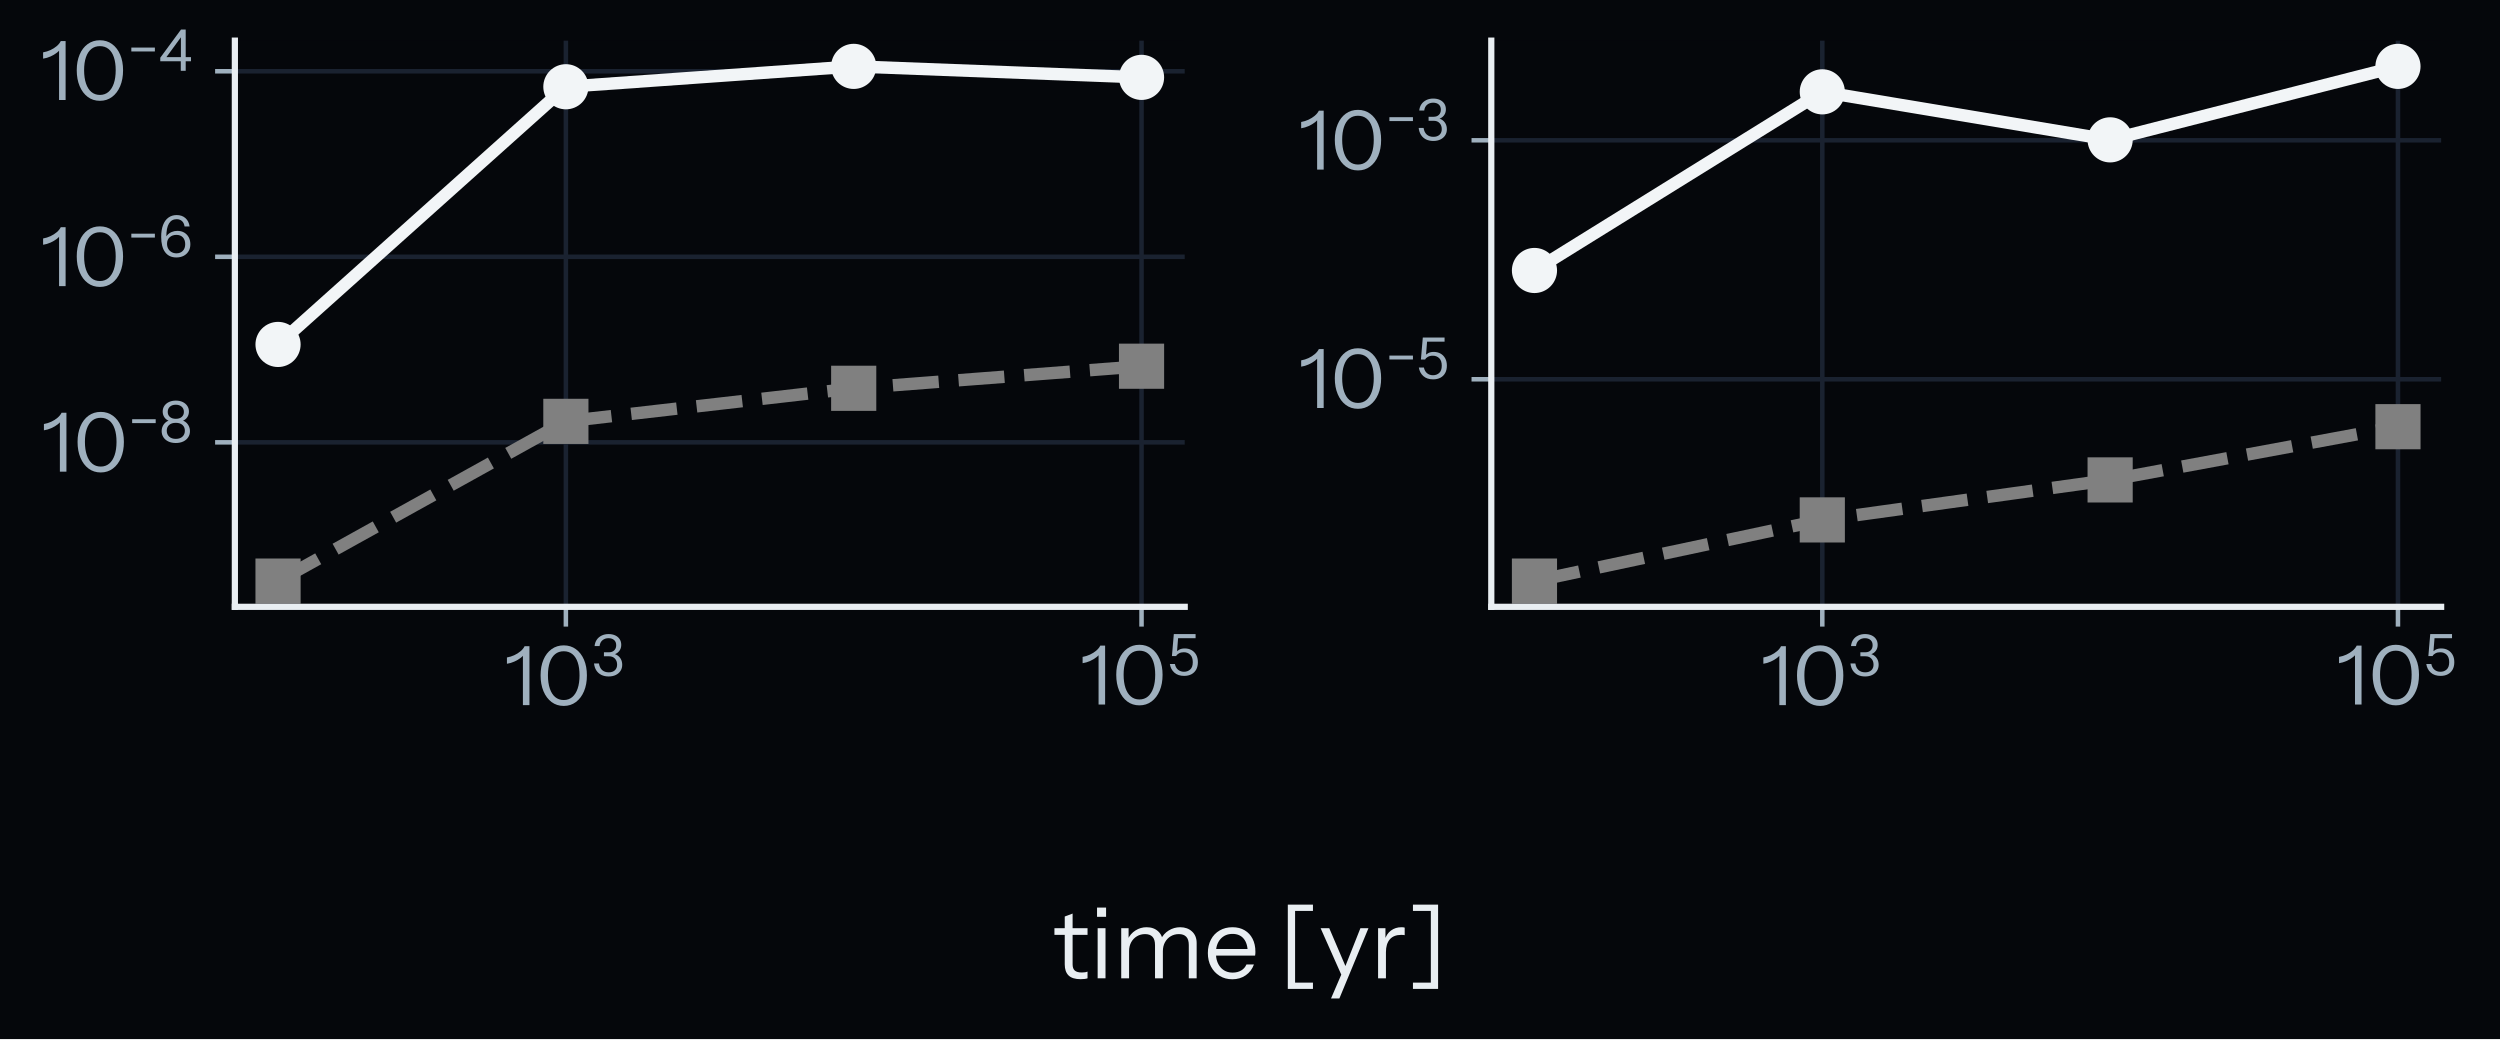
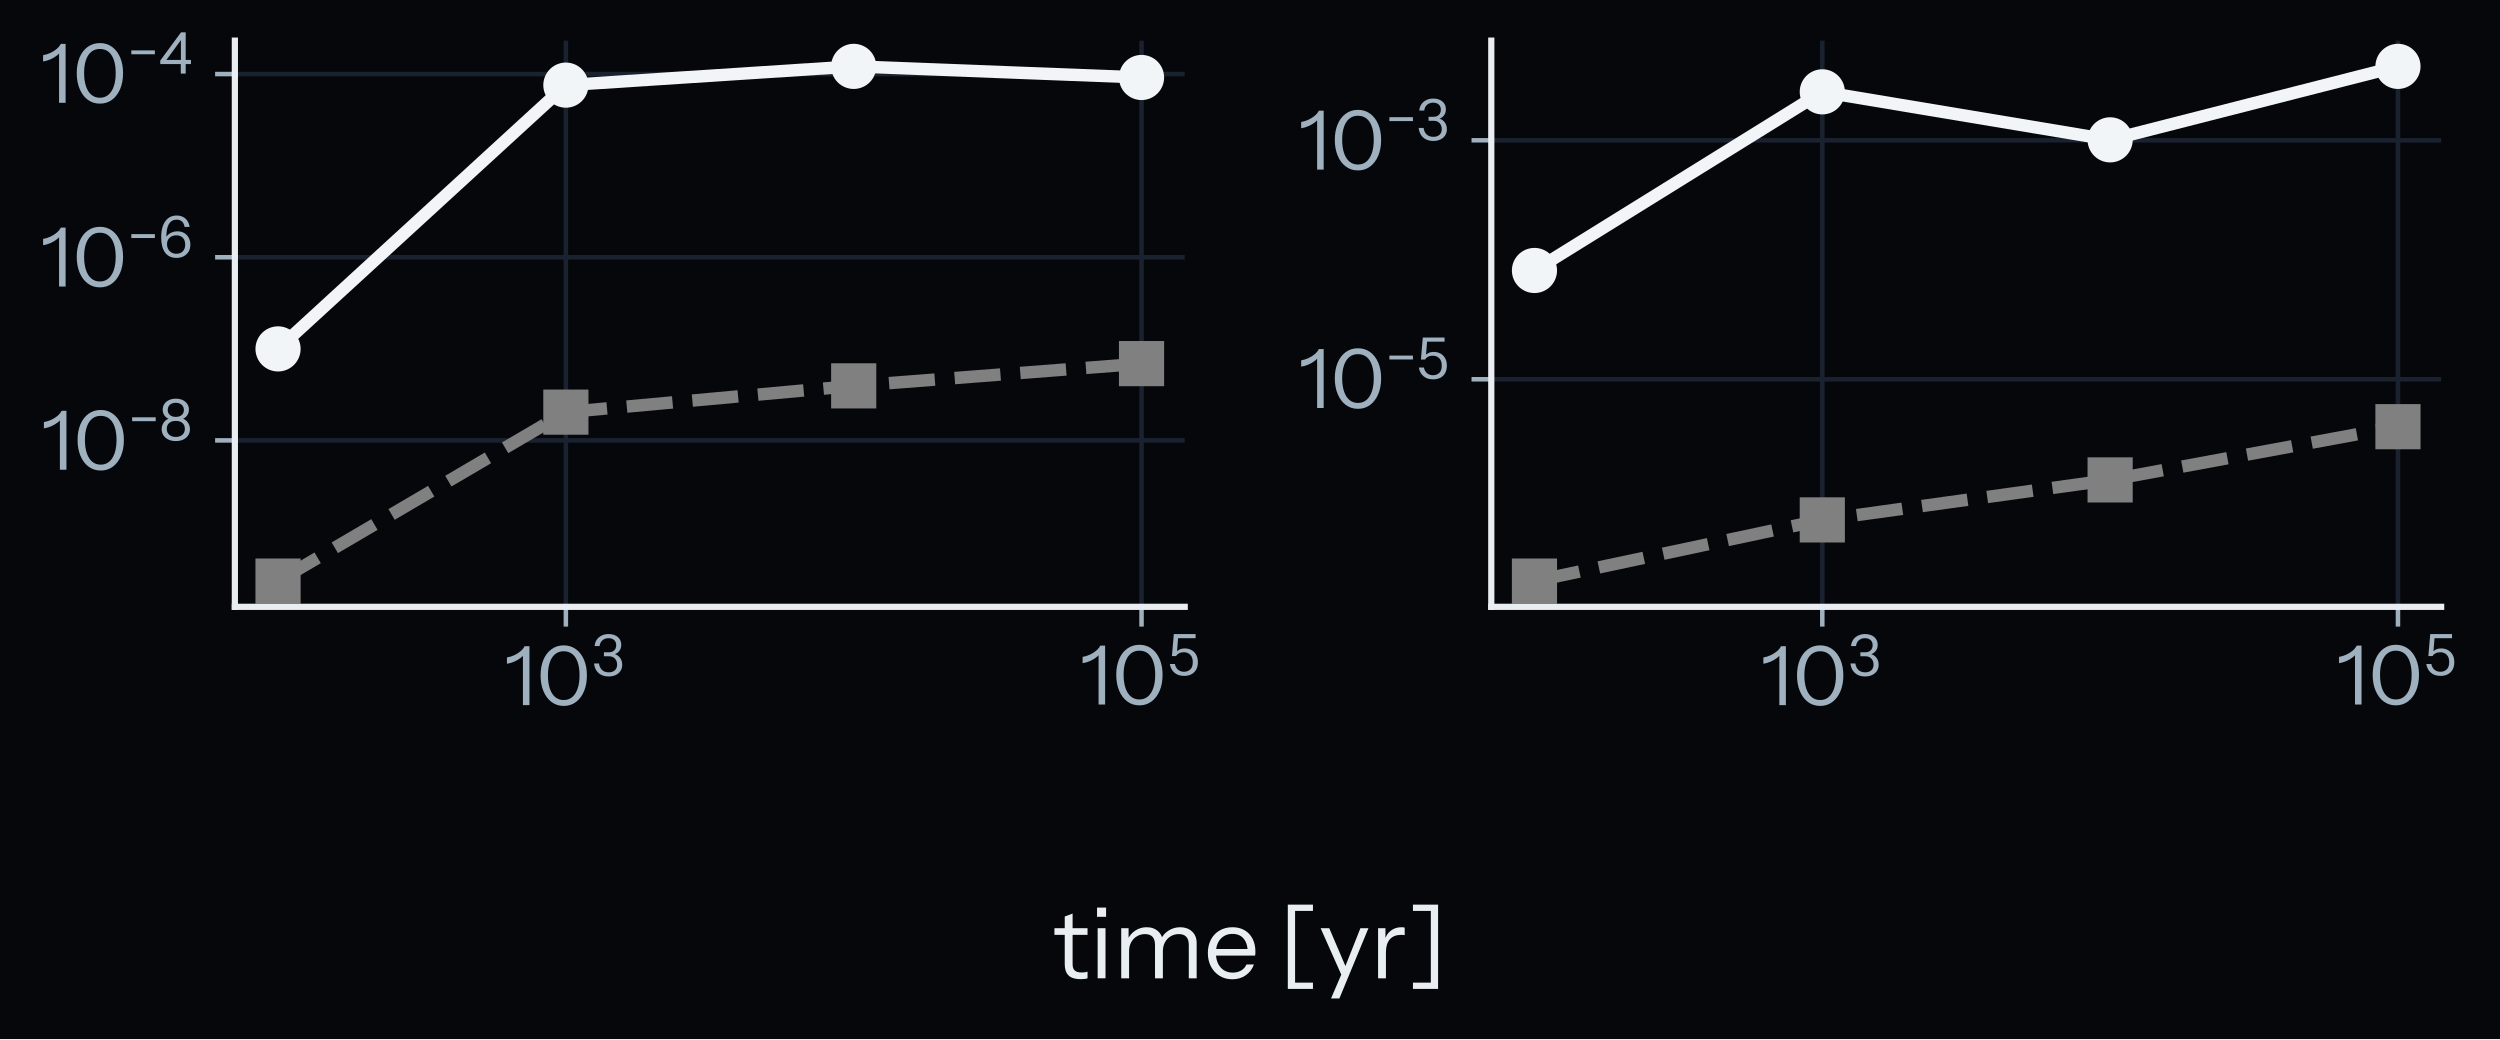
<svg xmlns="http://www.w3.org/2000/svg" xmlns:xlink="http://www.w3.org/1999/xlink" width="442.863pt" height="184.068pt" viewBox="0 0 442.863 184.068" version="1.1">
  <defs>
    <style type="text/css">*{stroke-linejoin: round; stroke-linecap: butt}</style>
  </defs>
  <g id="figure_1">
    <g id="patch_1">
      <path d="M 0 184.068  L 442.863 184.068  L 442.863 0  L 0 0  z " style="fill: #05070b" />
    </g>
    <g id="axes_1">
      <g id="patch_2">
        <path d="M 41.605 107.496  L 209.866 107.496  L 209.866 7.2  L 41.605 7.2  z " style="fill: #05070b" />
      </g>
      <g id="matplotlib.axis_1">
        <g id="xtick_1">
          <g id="line2d_1">
            <path d="M 100.242 107.496  L 100.242 7.2  " clip-path="url(#pf0ecea7cf2)" style="fill: none; stroke: #1a2230; stroke-width: 0.8; stroke-linecap: square" />
          </g>
          <g id="line2d_2">
            <defs>
              <path id="m2e974000b8" d="M 0 0  L 0 3.5  " style="stroke: #9fb0be; stroke-width: 0.8" />
            </defs>
            <g>
              <use xlink:href="#m2e974000b8" x="100.242" y="107.496" style="fill: #9fb0be; stroke: #9fb0be; stroke-width: 0.8" />
            </g>
          </g>
          <g id="text_1">
            <g style="fill: #9fb0be" transform="translate(89.36657 124.9364) scale(0.145 -0.145)">
              <defs>
                <path id="InstrumentSans-Regular-31" d="M 1440 0  L 1440 4083  L 1574 4051  Q 1498 3878 1280 3705  Q 1062 3533 777 3405  Q 493 3277 192 3232  L 192 3725  Q 493 3776 768 3904  Q 1043 4032 1257 4214  Q 1472 4397 1574 4608  L 1952 4608  L 1952 0  L 1440 0  z " transform="scale(0.015625)" />
                <path id="InstrumentSans-Regular-30" d="M 2131 -64  Q 1587 -64 1180 240  Q 774 544 547 1085  Q 320 1626 320 2323  Q 320 3021 544 3549  Q 768 4077 1177 4374  Q 1587 4672 2131 4672  Q 2675 4672 3081 4374  Q 3488 4077 3715 3549  Q 3942 3021 3942 2323  Q 3942 1619 3715 1081  Q 3488 544 3081 240  Q 2675 -64 2131 -64  z M 2131 397  Q 2522 397 2797 630  Q 3072 864 3219 1296  Q 3366 1728 3366 2330  Q 3366 2925 3222 3347  Q 3078 3770 2803 3990  Q 2528 4211 2131 4211  Q 1734 4211 1459 3987  Q 1184 3763 1040 3344  Q 896 2925 896 2330  Q 896 1728 1043 1293  Q 1190 858 1465 627  Q 1741 397 2131 397  z " transform="scale(0.015625)" />
                <path id="InstrumentSans-Regular-33" d="M 1894 -64  Q 1434 -64 1085 105  Q 736 275 521 601  Q 307 928 256 1389  L 806 1389  Q 877 909 1158 653  Q 1440 397 1901 397  Q 2336 397 2585 627  Q 2835 858 2835 1254  Q 2835 1670 2592 1929  Q 2349 2189 1939 2189  L 1363 2189  L 1363 2637  L 1920 2637  Q 2291 2637 2512 2851  Q 2733 3066 2733 3424  Q 2733 3802 2499 4006  Q 2266 4211 1869 4211  Q 1478 4211 1203 3984  Q 928 3757 877 3334  L 320 3334  Q 358 3744 563 4041  Q 768 4339 1110 4505  Q 1453 4672 1882 4672  Q 2298 4672 2618 4525  Q 2938 4378 3117 4106  Q 3296 3834 3296 3469  Q 3296 3142 3149 2892  Q 3002 2643 2749 2502  Q 2496 2362 2170 2362  L 2131 2496  Q 2522 2496 2806 2333  Q 3091 2170 3248 1888  Q 3405 1606 3405 1235  Q 3405 851 3213 556  Q 3021 262 2681 99  Q 2342 -64 1894 -64  z " transform="scale(0.015625)" />
              </defs>
              <use xlink:href="#InstrumentSans-Regular-31" transform="translate(0 0.2)" />
              <use xlink:href="#InstrumentSans-Regular-30" transform="translate(39.09999 0.2)" />
              <use xlink:href="#InstrumentSans-Regular-33" transform="translate(106.5925 35.9) scale(0.7)" />
            </g>
          </g>
        </g>
        <g id="xtick_2">
          <g id="line2d_3">
            <path d="M 202.218 107.496  L 202.218 7.2  " clip-path="url(#pf0ecea7cf2)" style="fill: none; stroke: #1a2230; stroke-width: 0.8; stroke-linecap: square" />
          </g>
          <g id="line2d_4">
            <g>
              <use xlink:href="#m2e974000b8" x="202.218" y="107.496" style="fill: #9fb0be; stroke: #9fb0be; stroke-width: 0.8" />
            </g>
          </g>
          <g id="text_2">
            <g style="fill: #9fb0be" transform="translate(191.3432 124.9364) scale(0.145 -0.145)">
              <defs>
                <path id="InstrumentSans-Regular-35" d="M 1869 -64  Q 1184 -64 774 304  Q 365 672 275 1261  L 838 1261  Q 922 845 1194 621  Q 1466 397 1856 397  Q 2266 397 2550 653  Q 2835 909 2835 1466  Q 2835 2022 2550 2300  Q 2266 2579 1830 2579  Q 1517 2579 1286 2451  Q 1056 2323 979 2150  L 506 2150  L 717 4608  L 3149 4608  L 3149 4147  L 1030 4147  L 1210 4339  L 1062 2483  L 941 2528  Q 1056 2720 1312 2861  Q 1568 3002 1939 3002  Q 2368 3002 2697 2816  Q 3027 2630 3216 2288  Q 3405 1946 3405 1466  Q 3405 986 3216 643  Q 3027 301 2684 118  Q 2342 -64 1869 -64  z " transform="scale(0.015625)" />
              </defs>
              <use xlink:href="#InstrumentSans-Regular-31" transform="translate(0 0.9)" />
              <use xlink:href="#InstrumentSans-Regular-30" transform="translate(39.09999 0.9)" />
              <use xlink:href="#InstrumentSans-Regular-35" transform="translate(106.5925 36.6) scale(0.7)" />
            </g>
          </g>
        </g>
      </g>
      <g id="matplotlib.axis_2">
        <g id="ytick_1">
          <g id="line2d_5">
-             <path d="M 41.605 78.359  L 209.866 78.359  " clip-path="url(#pf0ecea7cf2)" style="fill: none; stroke: #1a2230; stroke-width: 0.8; stroke-linecap: square" />
+             <path d="M 41.605 78.018  L 209.866 78.018  " clip-path="url(#pf0ecea7cf2)" style="fill: none; stroke: #1a2230; stroke-width: 0.8; stroke-linecap: square" />
          </g>
          <g id="line2d_6">
            <defs>
              <path id="m2f46859ac6" d="M 0 0  L -3.5 0  " style="stroke: #9fb0be; stroke-width: 0.8" />
            </defs>
            <g>
-               <use xlink:href="#m2f46859ac6" x="41.605" y="78.359" style="fill: #9fb0be; stroke: #9fb0be; stroke-width: 0.8" />
+               <use xlink:href="#m2f46859ac6" x="41.605" y="78.018" style="fill: #9fb0be; stroke: #9fb0be; stroke-width: 0.8" />
            </g>
          </g>
          <g id="text_3">
-             <g style="fill: #9fb0be" transform="translate(7.345 83.5792) scale(0.145 -0.145)">
+             <g style="fill: #9fb0be" transform="translate(7.345 83.23774) scale(0.145 -0.145)">
              <defs>
                <path id="InstrumentSans-Regular-2212" d="M 384 2157  L 384 2592  L 3014 2592  L 3014 2157  L 384 2157  z " transform="scale(0.015625)" />
                <path id="InstrumentSans-Regular-38" d="M 1862 -64  Q 1376 -64 1021 109  Q 666 282 474 582  Q 282 883 282 1254  Q 282 1600 435 1881  Q 589 2163 848 2329  Q 1107 2496 1421 2496  L 1434 2362  Q 1139 2362 902 2506  Q 666 2650 531 2899  Q 397 3149 397 3450  Q 397 3808 582 4083  Q 768 4358 1101 4515  Q 1434 4672 1869 4672  Q 2304 4672 2630 4515  Q 2957 4358 3142 4083  Q 3328 3808 3328 3456  Q 3328 3149 3193 2902  Q 3059 2656 2822 2509  Q 2586 2362 2285 2362  L 2304 2496  Q 2624 2496 2880 2329  Q 3136 2163 3289 1881  Q 3443 1600 3443 1254  Q 3443 883 3251 582  Q 3059 282 2704 109  Q 2349 -64 1862 -64  z M 1862 397  Q 2330 397 2602 646  Q 2874 896 2874 1306  Q 2874 1715 2605 1952  Q 2336 2189 1862 2189  Q 1389 2189 1120 1952  Q 851 1715 851 1306  Q 851 896 1123 646  Q 1395 397 1862 397  z M 1862 2637  Q 2285 2637 2525 2848  Q 2765 3059 2765 3411  Q 2765 3776 2515 3993  Q 2266 4211 1862 4211  Q 1453 4211 1206 3993  Q 960 3776 960 3411  Q 960 3059 1203 2848  Q 1446 2637 1862 2637  z " transform="scale(0.015625)" />
              </defs>
              <use xlink:href="#InstrumentSans-Regular-31" transform="translate(0 0.2)" />
              <use xlink:href="#InstrumentSans-Regular-30" transform="translate(39.09999 0.2)" />
              <use xlink:href="#InstrumentSans-Regular-2212" transform="translate(106.5925 35.9) scale(0.7)" />
              <use xlink:href="#InstrumentSans-Regular-38" transform="translate(143.7625 35.9) scale(0.7)" />
            </g>
          </g>
        </g>
        <g id="ytick_2">
          <g id="line2d_7">
-             <path d="M 41.605 45.492  L 209.866 45.492  " clip-path="url(#pf0ecea7cf2)" style="fill: none; stroke: #1a2230; stroke-width: 0.8; stroke-linecap: square" />
+             <path d="M 41.605 45.571  L 209.866 45.571  " clip-path="url(#pf0ecea7cf2)" style="fill: none; stroke: #1a2230; stroke-width: 0.8; stroke-linecap: square" />
          </g>
          <g id="line2d_8">
            <g>
-               <use xlink:href="#m2f46859ac6" x="41.605" y="45.492" style="fill: #9fb0be; stroke: #9fb0be; stroke-width: 0.8" />
+               <use xlink:href="#m2f46859ac6" x="41.605" y="45.571" style="fill: #9fb0be; stroke: #9fb0be; stroke-width: 0.8" />
            </g>
          </g>
          <g id="text_4">
-             <g style="fill: #9fb0be" transform="translate(7.2 50.71192) scale(0.145 -0.145)">
+             <g style="fill: #9fb0be" transform="translate(7.2 50.791) scale(0.145 -0.145)">
              <defs>
                <path id="InstrumentSans-Regular-36" d="M 2010 -64  Q 1197 -64 758 528  Q 320 1120 320 2240  Q 320 3014 528 3558  Q 736 4102 1126 4387  Q 1517 4672 2054 4672  Q 2643 4672 3027 4333  Q 3411 3994 3494 3398  L 2931 3398  Q 2874 3795 2640 4003  Q 2406 4211 2048 4211  Q 1478 4211 1187 3724  Q 896 3238 896 2266  L 896 1850  L 749 1907  Q 806 2208 1004 2432  Q 1203 2656 1497 2781  Q 1792 2906 2131 2906  Q 2566 2906 2889 2717  Q 3213 2528 3395 2192  Q 3578 1856 3578 1408  Q 3578 966 3379 633  Q 3181 301 2829 118  Q 2477 -64 2010 -64  z M 2029 397  Q 2464 397 2733 672  Q 3002 947 3002 1414  Q 3002 1901 2742 2179  Q 2483 2458 2016 2458  Q 1568 2458 1270 2195  Q 973 1933 973 1472  Q 973 1152 1110 909  Q 1248 666 1488 531  Q 1728 397 2029 397  z " transform="scale(0.015625)" />
              </defs>
              <use xlink:href="#InstrumentSans-Regular-31" transform="translate(0 0.2)" />
              <use xlink:href="#InstrumentSans-Regular-30" transform="translate(39.09999 0.2)" />
              <use xlink:href="#InstrumentSans-Regular-2212" transform="translate(106.5925 35.9) scale(0.7)" />
              <use xlink:href="#InstrumentSans-Regular-36" transform="translate(143.7625 35.9) scale(0.7)" />
            </g>
          </g>
        </g>
        <g id="ytick_3">
          <g id="line2d_9">
-             <path d="M 41.605 12.625  L 209.866 12.625  " clip-path="url(#pf0ecea7cf2)" style="fill: none; stroke: #1a2230; stroke-width: 0.8; stroke-linecap: square" />
+             <path d="M 41.605 13.124  L 209.866 13.124  " clip-path="url(#pf0ecea7cf2)" style="fill: none; stroke: #1a2230; stroke-width: 0.8; stroke-linecap: square" />
          </g>
          <g id="line2d_10">
            <g>
-               <use xlink:href="#m2f46859ac6" x="41.605" y="12.625" style="fill: #9fb0be; stroke: #9fb0be; stroke-width: 0.8" />
+               <use xlink:href="#m2f46859ac6" x="41.605" y="13.124" style="fill: #9fb0be; stroke: #9fb0be; stroke-width: 0.8" />
            </g>
          </g>
          <g id="text_5">
-             <g style="fill: #9fb0be" transform="translate(7.2 17.84464) scale(0.145 -0.145)">
+             <g style="fill: #9fb0be" transform="translate(7.2 18.34427) scale(0.145 -0.145)">
              <defs>
                <path id="InstrumentSans-Regular-34" d="M 2509 0  L 2509 1216  L 2522 1344  L 2522 3974  L 2694 3974  L 749 1312  L 576 1523  L 3648 1523  L 3648 1062  L 218 1062  L 218 1459  L 2534 4608  L 3059 4608  L 3059 0  L 2509 0  z " transform="scale(0.015625)" />
              </defs>
              <use xlink:href="#InstrumentSans-Regular-31" transform="translate(0 0.9)" />
              <use xlink:href="#InstrumentSans-Regular-30" transform="translate(39.09999 0.9)" />
              <use xlink:href="#InstrumentSans-Regular-2212" transform="translate(106.5925 36.6) scale(0.7)" />
              <use xlink:href="#InstrumentSans-Regular-34" transform="translate(143.7625 36.6) scale(0.7)" />
            </g>
          </g>
        </g>
      </g>
      <g id="line2d_11">
-         <path d="M 49.253 61.017  L 100.242 15.368  L 151.23 11.759  L 202.218 13.706  " clip-path="url(#pf0ecea7cf2)" style="fill: none; stroke: #f2f5f7; stroke-width: 2.2; stroke-linecap: square" />
+         <path d="M 49.253 61.807  L 100.242 15.081  L 151.23 11.759  L 202.218 13.726  " clip-path="url(#pf0ecea7cf2)" style="fill: none; stroke: #f2f5f7; stroke-width: 2.2; stroke-linecap: square" />
        <defs>
          <path id="m25a5a5b916" d="M 0 3.5  C 0.928 3.5 1.819 3.131 2.475 2.475  C 3.131 1.819 3.5 0.928 3.5 0  C 3.5 -0.928 3.131 -1.819 2.475 -2.475  C 1.819 -3.131 0.928 -3.5 0 -3.5  C -0.928 -3.5 -1.819 -3.131 -2.475 -2.475  C -3.131 -1.819 -3.5 -0.928 -3.5 0  C -3.5 0.928 -3.131 1.819 -2.475 2.475  C -1.819 3.131 -0.928 3.5 0 3.5  z " style="stroke: #f2f5f7" />
        </defs>
        <g clip-path="url(#pf0ecea7cf2)">
-           <use xlink:href="#m25a5a5b916" x="49.253" y="61.017" style="fill: #f2f5f7; stroke: #f2f5f7" />
-           <use xlink:href="#m25a5a5b916" x="100.242" y="15.368" style="fill: #f2f5f7; stroke: #f2f5f7" />
+           <use xlink:href="#m25a5a5b916" x="49.253" y="61.807" style="fill: #f2f5f7; stroke: #f2f5f7" />
+           <use xlink:href="#m25a5a5b916" x="100.242" y="15.081" style="fill: #f2f5f7; stroke: #f2f5f7" />
          <use xlink:href="#m25a5a5b916" x="151.23" y="11.759" style="fill: #f2f5f7; stroke: #f2f5f7" />
-           <use xlink:href="#m25a5a5b916" x="202.218" y="13.706" style="fill: #f2f5f7; stroke: #f2f5f7" />
+           <use xlink:href="#m25a5a5b916" x="202.218" y="13.726" style="fill: #f2f5f7; stroke: #f2f5f7" />
        </g>
      </g>
      <g id="line2d_12">
-         <path d="M 49.253 102.937  L 100.242 74.643  L 151.23 68.785  L 202.218 64.873  " clip-path="url(#pf0ecea7cf2)" style="fill: none; stroke-dasharray: 8.14,3.52; stroke-dashoffset: 0; stroke: #808080; stroke-width: 2.2" />
+         <path d="M 49.253 102.937  L 100.242 73.009  L 151.23 68.353  L 202.218 64.411  " clip-path="url(#pf0ecea7cf2)" style="fill: none; stroke-dasharray: 8.14,3.52; stroke-dashoffset: 0; stroke: #808080; stroke-width: 2.2" />
        <defs>
          <path id="m19f06b1b01" d="M -3.5 3.5  L 3.5 3.5  L 3.5 -3.5  L -3.5 -3.5  z " style="stroke: #808080; stroke-linejoin: miter" />
        </defs>
        <g clip-path="url(#pf0ecea7cf2)">
          <use xlink:href="#m19f06b1b01" x="49.253" y="102.937" style="fill: #808080; stroke: #808080; stroke-linejoin: miter" />
-           <use xlink:href="#m19f06b1b01" x="100.242" y="74.643" style="fill: #808080; stroke: #808080; stroke-linejoin: miter" />
-           <use xlink:href="#m19f06b1b01" x="151.23" y="68.785" style="fill: #808080; stroke: #808080; stroke-linejoin: miter" />
-           <use xlink:href="#m19f06b1b01" x="202.218" y="64.873" style="fill: #808080; stroke: #808080; stroke-linejoin: miter" />
+           <use xlink:href="#m19f06b1b01" x="100.242" y="73.009" style="fill: #808080; stroke: #808080; stroke-linejoin: miter" />
+           <use xlink:href="#m19f06b1b01" x="151.23" y="68.353" style="fill: #808080; stroke: #808080; stroke-linejoin: miter" />
+           <use xlink:href="#m19f06b1b01" x="202.218" y="64.411" style="fill: #808080; stroke: #808080; stroke-linejoin: miter" />
        </g>
      </g>
      <g id="patch_3">
        <path d="M 41.605 107.496  L 41.605 7.2  " style="fill: none; stroke: #e9eef2; stroke-width: 1.1; stroke-linejoin: miter; stroke-linecap: square" />
      </g>
      <g id="patch_4">
        <path d="M 41.605 107.496  L 209.866 107.496  " style="fill: none; stroke: #e9eef2; stroke-width: 1.1; stroke-linejoin: miter; stroke-linecap: square" />
      </g>
    </g>
    <g id="axes_2">
      <g id="patch_5">
        <path d="M 264.175 107.496  L 432.436 107.496  L 432.436 7.2  L 264.175 7.2  z " style="fill: #05070b" />
      </g>
      <g id="matplotlib.axis_3">
        <g id="xtick_3">
          <g id="line2d_13">
            <path d="M 322.812 107.496  L 322.812 7.2  " clip-path="url(#pbda2f0c229)" style="fill: none; stroke: #1a2230; stroke-width: 0.8; stroke-linecap: square" />
          </g>
          <g id="line2d_14">
            <g>
              <use xlink:href="#m2e974000b8" x="322.812" y="107.496" style="fill: #9fb0be; stroke: #9fb0be; stroke-width: 0.8" />
            </g>
          </g>
          <g id="text_6">
            <g style="fill: #9fb0be" transform="translate(311.9366 124.9364) scale(0.145 -0.145)">
              <use xlink:href="#InstrumentSans-Regular-31" transform="translate(0 0.2)" />
              <use xlink:href="#InstrumentSans-Regular-30" transform="translate(39.09999 0.2)" />
              <use xlink:href="#InstrumentSans-Regular-33" transform="translate(106.5925 35.9) scale(0.7)" />
            </g>
          </g>
        </g>
        <g id="xtick_4">
          <g id="line2d_15">
            <path d="M 424.788 107.496  L 424.788 7.2  " clip-path="url(#pbda2f0c229)" style="fill: none; stroke: #1a2230; stroke-width: 0.8; stroke-linecap: square" />
          </g>
          <g id="line2d_16">
            <g>
              <use xlink:href="#m2e974000b8" x="424.788" y="107.496" style="fill: #9fb0be; stroke: #9fb0be; stroke-width: 0.8" />
            </g>
          </g>
          <g id="text_7">
            <g style="fill: #9fb0be" transform="translate(413.9132 124.9364) scale(0.145 -0.145)">
              <use xlink:href="#InstrumentSans-Regular-31" transform="translate(0 0.9)" />
              <use xlink:href="#InstrumentSans-Regular-30" transform="translate(39.09999 0.9)" />
              <use xlink:href="#InstrumentSans-Regular-35" transform="translate(106.5925 36.6) scale(0.7)" />
            </g>
          </g>
        </g>
      </g>
      <g id="matplotlib.axis_4">
        <g id="ytick_4">
          <g id="line2d_17">
            <path d="M 264.175 67.187  L 432.436 67.187  " clip-path="url(#pbda2f0c229)" style="fill: none; stroke: #1a2230; stroke-width: 0.8; stroke-linecap: square" />
          </g>
          <g id="line2d_18">
            <g>
              <use xlink:href="#m2f46859ac6" x="264.175" y="67.187" style="fill: #9fb0be; stroke: #9fb0be; stroke-width: 0.8" />
            </g>
          </g>
          <g id="text_8">
            <g style="fill: #9fb0be" transform="translate(230.06 72.40744) scale(0.145 -0.145)">
              <use xlink:href="#InstrumentSans-Regular-31" transform="translate(0 0.9)" />
              <use xlink:href="#InstrumentSans-Regular-30" transform="translate(39.09999 0.9)" />
              <use xlink:href="#InstrumentSans-Regular-2212" transform="translate(106.5925 36.6) scale(0.7)" />
              <use xlink:href="#InstrumentSans-Regular-35" transform="translate(143.7625 36.6) scale(0.7)" />
            </g>
          </g>
        </g>
        <g id="ytick_5">
          <g id="line2d_19">
            <path d="M 264.175 24.855  L 432.436 24.855  " clip-path="url(#pbda2f0c229)" style="fill: none; stroke: #1a2230; stroke-width: 0.8; stroke-linecap: square" />
          </g>
          <g id="line2d_20">
            <g>
              <use xlink:href="#m2f46859ac6" x="264.175" y="24.855" style="fill: #9fb0be; stroke: #9fb0be; stroke-width: 0.8" />
            </g>
          </g>
          <g id="text_9">
            <g style="fill: #9fb0be" transform="translate(230.06 30.07458) scale(0.145 -0.145)">
              <use xlink:href="#InstrumentSans-Regular-31" transform="translate(0 0.2)" />
              <use xlink:href="#InstrumentSans-Regular-30" transform="translate(39.09999 0.2)" />
              <use xlink:href="#InstrumentSans-Regular-2212" transform="translate(106.5925 35.9) scale(0.7)" />
              <use xlink:href="#InstrumentSans-Regular-33" transform="translate(143.7625 35.9) scale(0.7)" />
            </g>
          </g>
        </g>
      </g>
      <g id="line2d_21">
        <path d="M 271.823 47.914  L 322.812 16.27  L 373.8 24.775  L 424.788 11.759  " clip-path="url(#pbda2f0c229)" style="fill: none; stroke: #f2f5f7; stroke-width: 2.2; stroke-linecap: square" />
        <g clip-path="url(#pbda2f0c229)">
          <use xlink:href="#m25a5a5b916" x="271.823" y="47.914" style="fill: #f2f5f7; stroke: #f2f5f7" />
          <use xlink:href="#m25a5a5b916" x="322.812" y="16.27" style="fill: #f2f5f7; stroke: #f2f5f7" />
          <use xlink:href="#m25a5a5b916" x="373.8" y="24.775" style="fill: #f2f5f7; stroke: #f2f5f7" />
          <use xlink:href="#m25a5a5b916" x="424.788" y="11.759" style="fill: #f2f5f7; stroke: #f2f5f7" />
        </g>
      </g>
      <g id="line2d_22">
        <path d="M 271.823 102.937  L 322.812 92.099  L 373.8 85.014  L 424.788 75.586  " clip-path="url(#pbda2f0c229)" style="fill: none; stroke-dasharray: 8.14,3.52; stroke-dashoffset: 0; stroke: #808080; stroke-width: 2.2" />
        <g clip-path="url(#pbda2f0c229)">
          <use xlink:href="#m19f06b1b01" x="271.823" y="102.937" style="fill: #808080; stroke: #808080; stroke-linejoin: miter" />
          <use xlink:href="#m19f06b1b01" x="322.812" y="92.099" style="fill: #808080; stroke: #808080; stroke-linejoin: miter" />
          <use xlink:href="#m19f06b1b01" x="373.8" y="85.014" style="fill: #808080; stroke: #808080; stroke-linejoin: miter" />
          <use xlink:href="#m19f06b1b01" x="424.788" y="75.586" style="fill: #808080; stroke: #808080; stroke-linejoin: miter" />
        </g>
      </g>
      <g id="patch_6">
        <path d="M 264.175 107.496  L 264.175 7.2  " style="fill: none; stroke: #e9eef2; stroke-width: 1.1; stroke-linejoin: miter; stroke-linecap: square" />
      </g>
      <g id="patch_7">
        <path d="M 264.175 107.496  L 432.436 107.496  " style="fill: none; stroke: #e9eef2; stroke-width: 1.1; stroke-linejoin: miter; stroke-linecap: square" />
      </g>
    </g>
    <g id="text_10">
      <g style="fill: #e9eef2" transform="translate(186.4915 173.301) scale(0.174 -0.174)">
        <defs>
          <path id="InstrumentSans-Regular-74" d="M 1818 -58  Q 1274 -58 1027 188  Q 781 435 781 902  L 781 4026  L 1293 4218  L 1293 909  Q 1293 634 1433 506  Q 1574 378 1894 378  Q 2022 378 2115 394  Q 2208 410 2266 435  L 2266 0  Q 2202 -26 2083 -42  Q 1965 -58 1818 -58  z M 109 2829  L 109 3264  L 2266 3264  L 2266 2829  L 109 2829  z " transform="scale(0.015625)" />
          <path id="InstrumentSans-Regular-69" d="M 512 0  L 512 3264  L 1024 3264  L 1024 0  L 512 0  z M 472 4006  L 472 4608  L 1061 4608  L 1061 4006  L 472 4006  z " transform="scale(0.015625)" />
          <path id="InstrumentSans-Regular-6d" d="M 512 0  L 512 3264  L 992 3264  L 992 2496  L 1024 2496  L 1024 0  L 512 0  z M 2714 0  L 2714 2163  Q 2714 2534 2547 2707  Q 2381 2880 2067 2880  Q 1773 2880 1536 2739  Q 1299 2598 1161 2348  Q 1024 2099 1024 1766  L 941 2541  Q 1107 2906 1440 3117  Q 1773 3328 2163 3328  Q 2637 3328 2931 3049  Q 3226 2771 3226 2298  L 3226 0  L 2714 0  z M 4915 0  L 4915 2163  Q 4915 2534 4748 2707  Q 4582 2880 4269 2880  Q 3974 2880 3737 2739  Q 3501 2598 3363 2348  Q 3226 2099 3226 1766  L 3098 2541  Q 3264 2906 3609 3117  Q 3955 3328 4352 3328  Q 4826 3328 5126 3049  Q 5427 2771 5427 2298  L 5427 0  L 4915 0  z " transform="scale(0.015625)" />
          <path id="InstrumentSans-Regular-65" d="M 1850 -64  Q 1382 -64 1024 157  Q 666 378 461 762  Q 256 1146 256 1645  Q 256 2144 457 2525  Q 659 2906 1024 3117  Q 1389 3328 1862 3328  Q 2317 3328 2653 3129  Q 2989 2931 3171 2572  Q 3354 2214 3354 1728  Q 3354 1664 3350 1606  Q 3347 1549 3334 1478  L 640 1478  L 640 1907  L 3021 1907  L 2854 1670  Q 2854 2259 2595 2576  Q 2336 2893 1862 2893  Q 1376 2893 1078 2557  Q 781 2221 781 1651  Q 781 1069 1078 720  Q 1376 371 1875 371  Q 2189 371 2425 508  Q 2662 646 2771 902  L 3258 902  Q 3098 454 2723 195  Q 2349 -64 1850 -64  z " transform="scale(0.015625)" />
          <path id="InstrumentSans-Regular-20" transform="scale(0.015625)" />
          <path id="InstrumentSans-Regular-5b" d="M 576 -691  L 576 4800  L 2214 4800  L 2214 4390  L 1050 4390  L 1050 -282  L 2214 -282  L 2214 -691  L 576 -691  z " transform="scale(0.015625)" />
          <path id="InstrumentSans-Regular-79" d="M 794 -1312  L 1523 384  L 1638 563  L 2707 3264  L 3232 3264  L 1338 -1312  L 794 -1312  z M 1581 -32  L 115 3264  L 678 3264  L 1939 314  L 1581 -32  z " transform="scale(0.015625)" />
          <path id="InstrumentSans-Regular-72" d="M 512 0  L 512 3264  L 992 3264  L 992 2432  L 1024 2432  L 1024 0  L 512 0  z M 1024 1702  L 941 2477  Q 1056 2893 1350 3110  Q 1645 3328 2029 3328  Q 2189 3328 2246 3302  L 2246 2810  Q 2214 2822 2156 2825  Q 2099 2829 2016 2829  Q 1530 2829 1277 2537  Q 1024 2246 1024 1702  z " transform="scale(0.015625)" />
          <path id="InstrumentSans-Regular-5d" d="M 2022 4800  L 2022 -691  L 384 -691  L 384 -282  L 1549 -282  L 1549 4390  L 384 4390  L 384 4800  L 2022 4800  z " transform="scale(0.015625)" />
        </defs>
        <use xlink:href="#InstrumentSans-Regular-74" />
        <use xlink:href="#InstrumentSans-Regular-69" transform="translate(37.7 0)" />
        <use xlink:href="#InstrumentSans-Regular-6d" transform="translate(61.69998 0)" />
        <use xlink:href="#InstrumentSans-Regular-65" transform="translate(153.9 0)" />
        <use xlink:href="#InstrumentSans-Regular-20" transform="translate(210.3 0)" />
        <use xlink:href="#InstrumentSans-Regular-5b" transform="translate(230.2999 0)" />
        <use xlink:href="#InstrumentSans-Regular-79" transform="translate(270.8999 0)" />
        <use xlink:href="#InstrumentSans-Regular-72" transform="translate(323.1999 0)" />
        <use xlink:href="#InstrumentSans-Regular-5d" transform="translate(360.6999 0)" />
      </g>
    </g>
  </g>
  <defs>
    <clipPath id="pf0ecea7cf2">
      <rect x="41.605" y="7.2" width="168.261" height="100.296" />
    </clipPath>
    <clipPath id="pbda2f0c229">
      <rect x="264.175" y="7.2" width="168.261" height="100.296" />
    </clipPath>
  </defs>
</svg>
